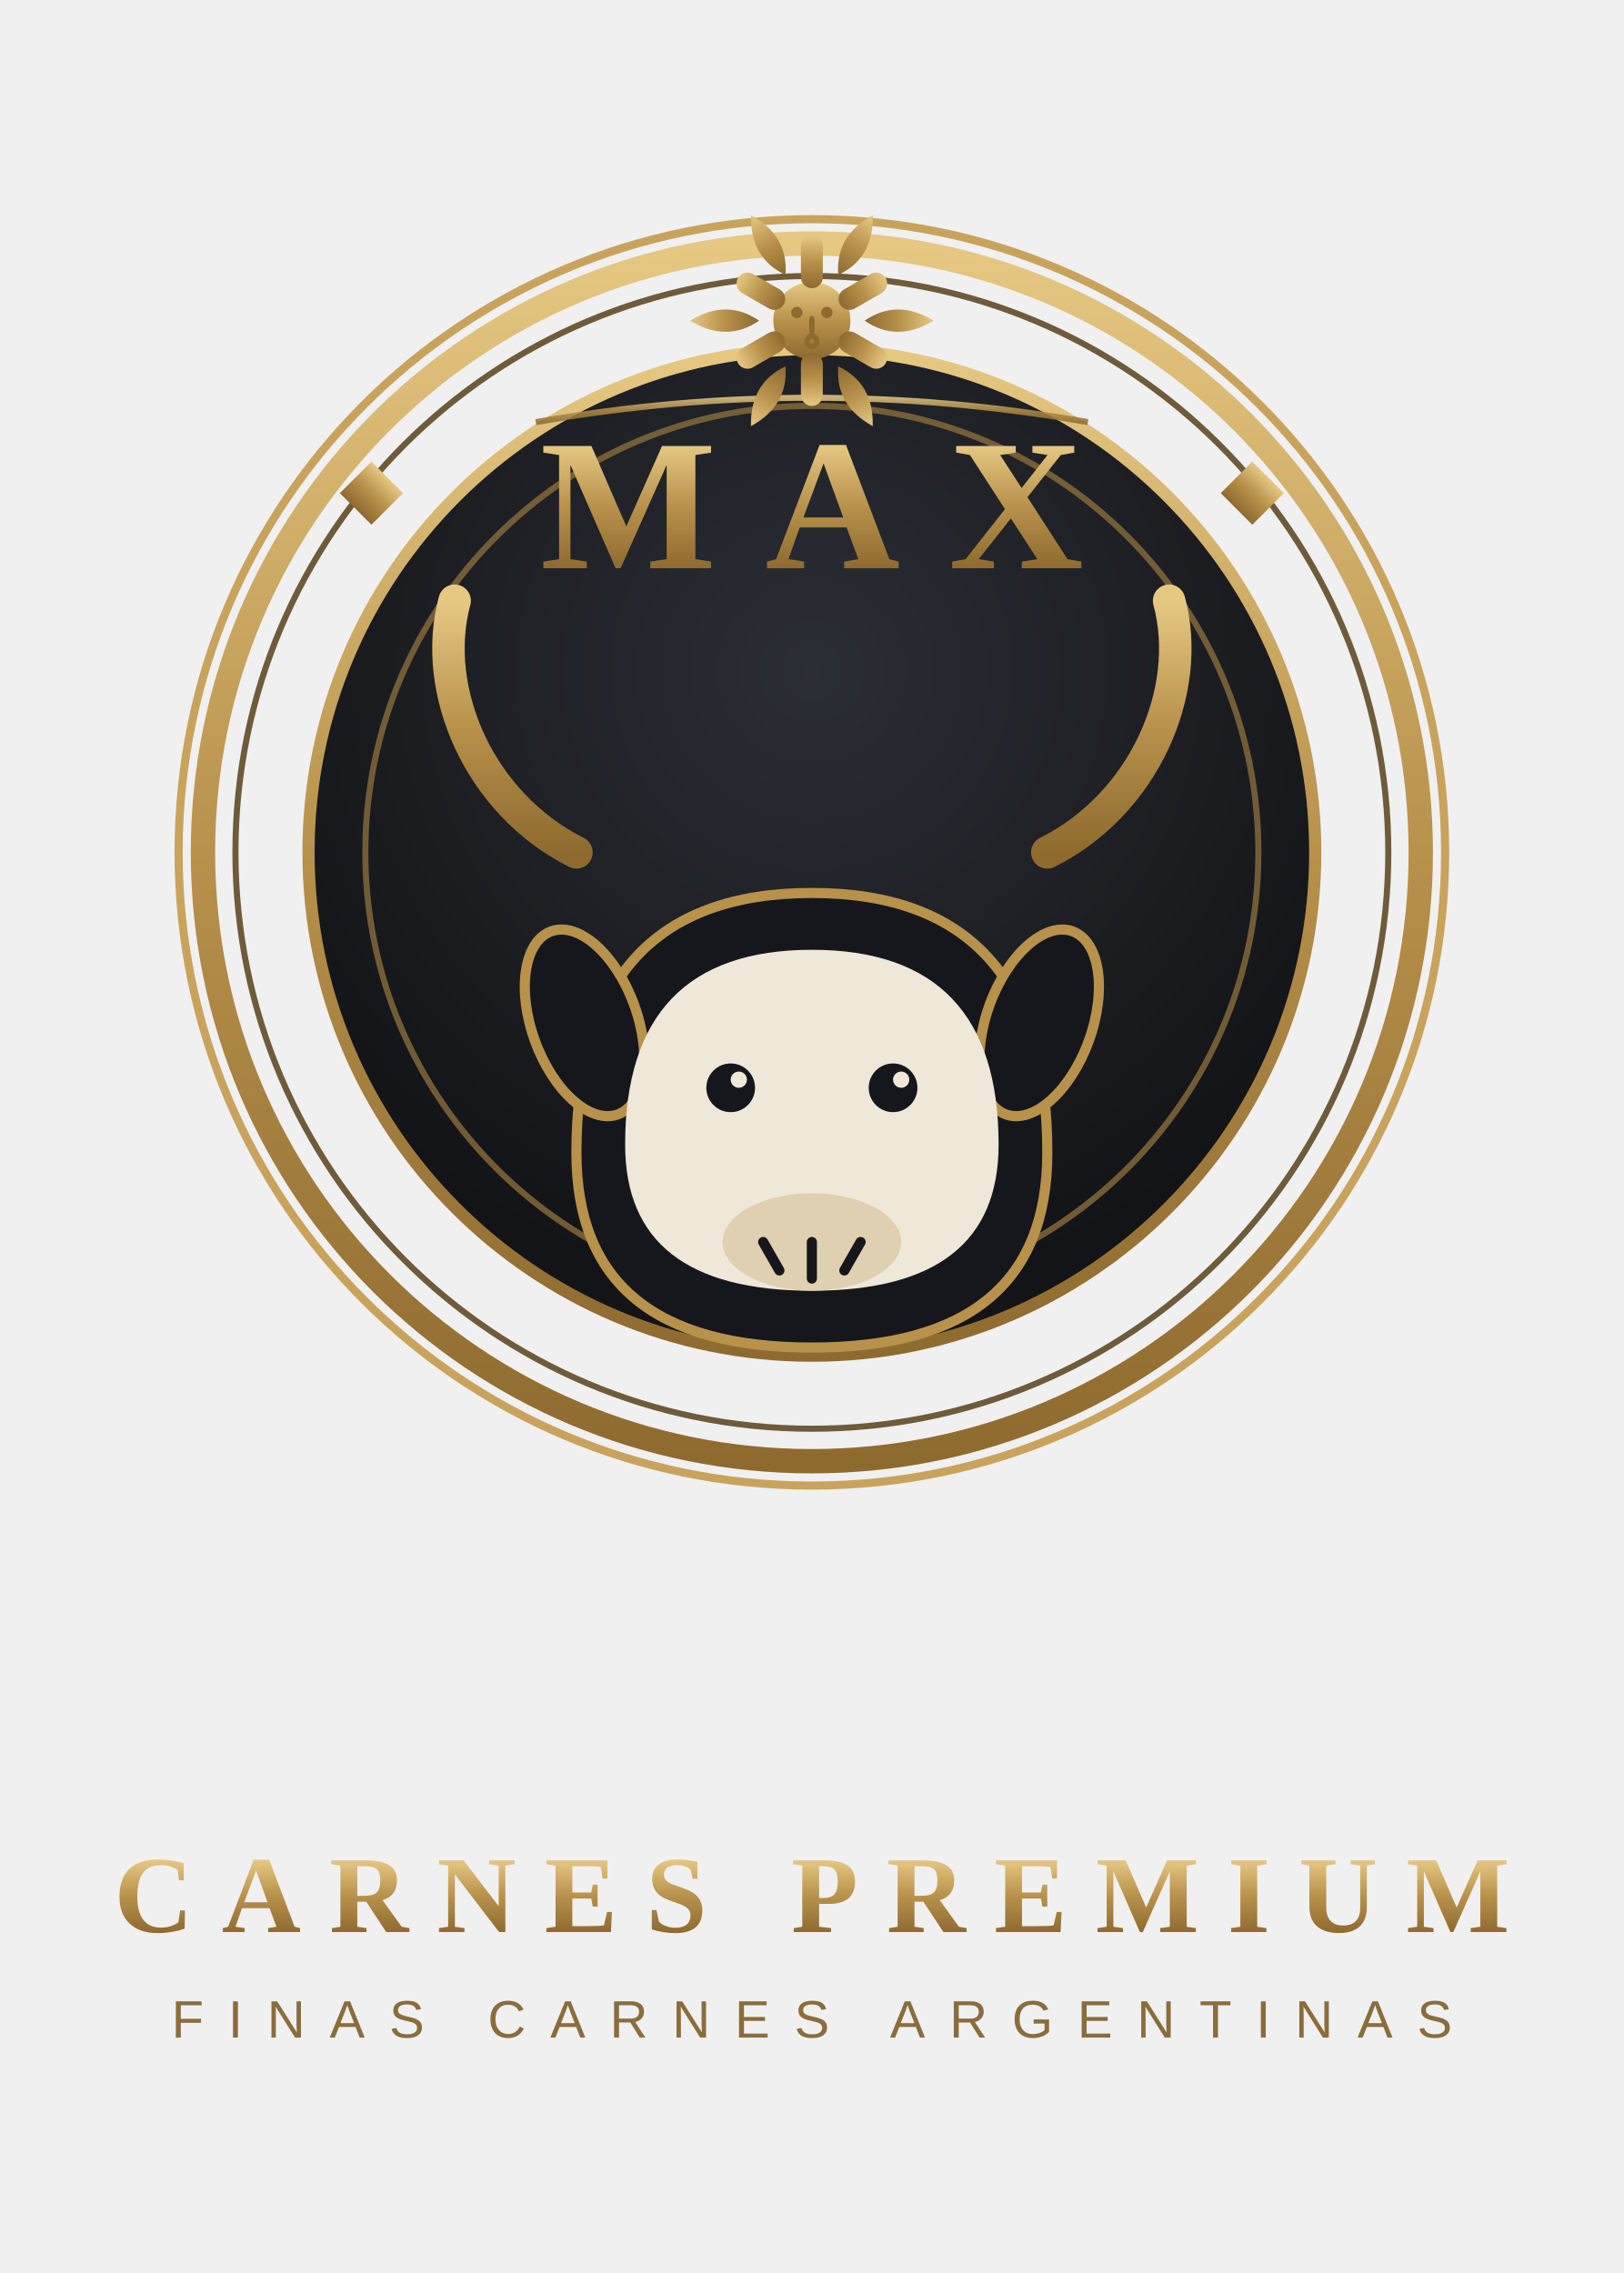
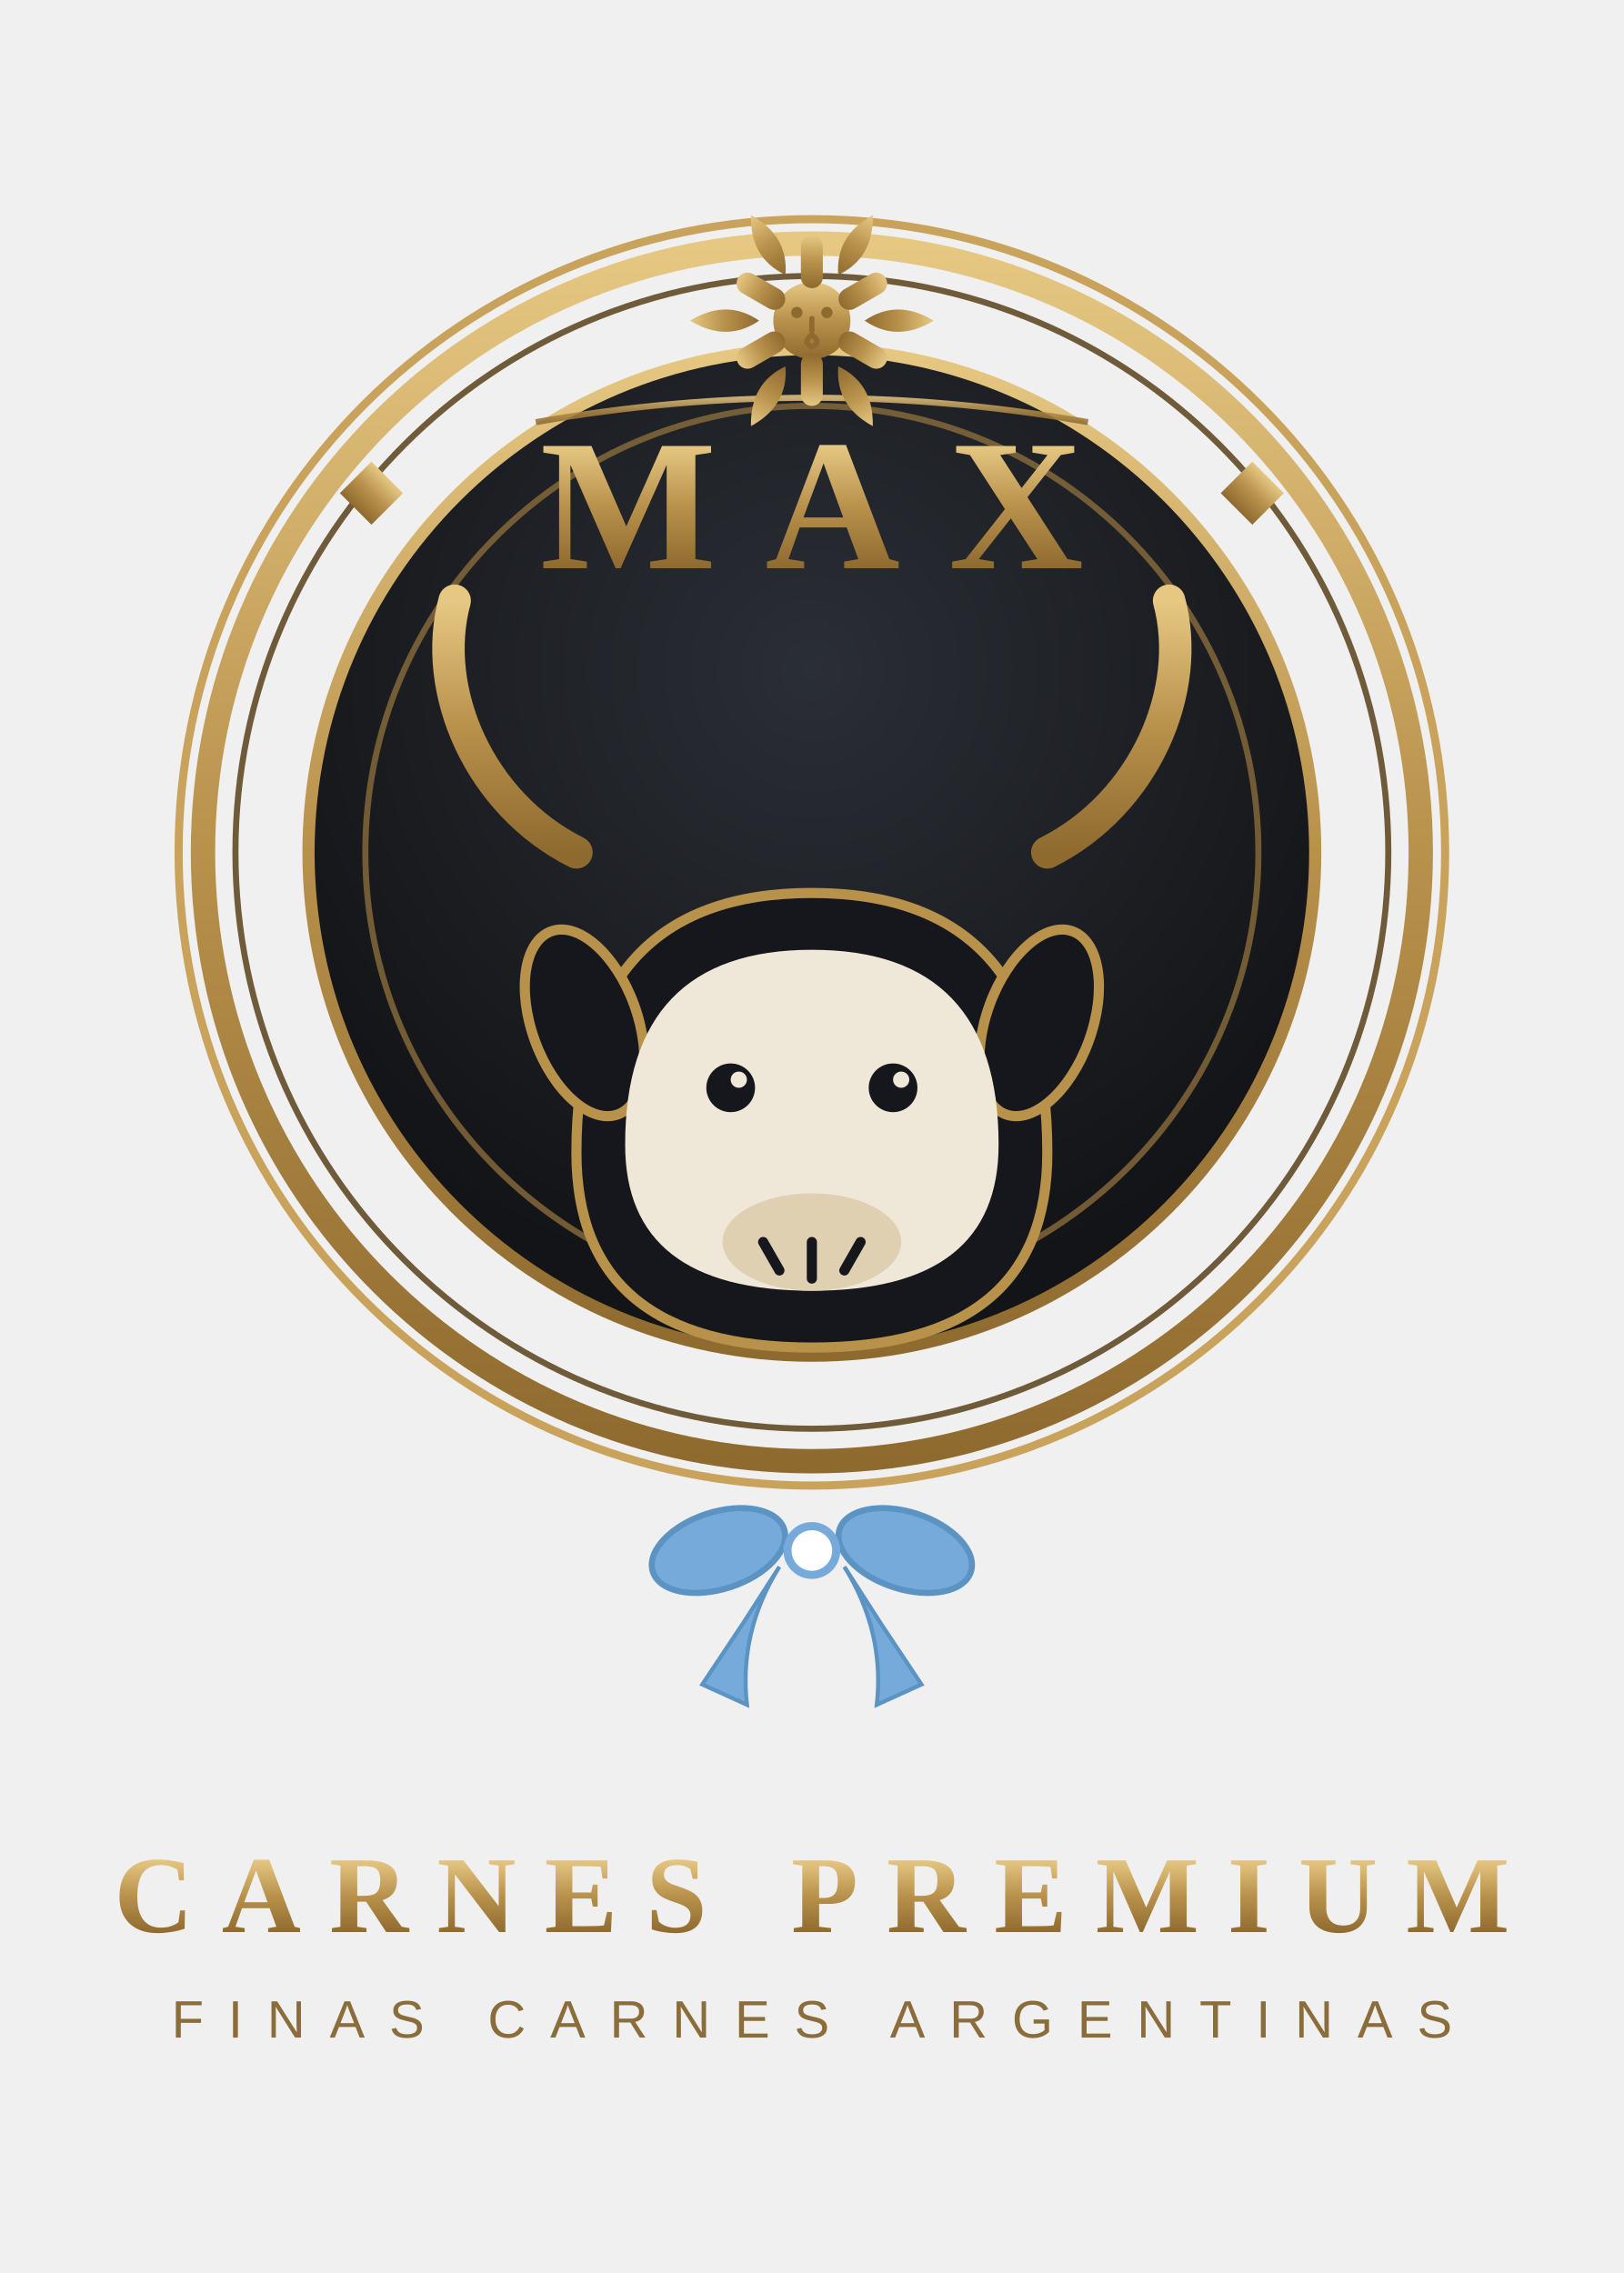
<svg xmlns="http://www.w3.org/2000/svg" viewBox="0 0 400 560" role="img" aria-labelledby="logoTitle logoDesc">
  <defs>
    <linearGradient id="gold" x1="0" y1="0" x2="0" y2="1">
      <stop offset="0" stop-color="#e6c883" />
      <stop offset="0.5" stop-color="#b8914b" />
      <stop offset="1" stop-color="#8f6a2f" />
    </linearGradient>
    <radialGradient id="sealDark" cx="0.5" cy="0.32" r="0.9">
      <stop offset="0" stop-color="#2a2e35" />
      <stop offset="0.65" stop-color="#141518" />
      <stop offset="1" stop-color="#0e0f12" />
    </radialGradient>
  </defs>
  <circle cx="200" cy="210" r="150" fill="none" stroke="url(#gold)" stroke-width="6" />
  <circle cx="200" cy="210" r="156" fill="none" stroke="#c9a35c" stroke-width="2" />
  <circle cx="200" cy="210" r="142" fill="none" stroke="#6f5b3a" stroke-width="1.5" />
  <circle cx="200" cy="210" r="124" fill="url(#sealDark)" stroke="url(#gold)" stroke-width="3" />
  <circle cx="200" cy="210" r="110" fill="none" stroke="#8a6d3b" stroke-width="1.5" opacity="0.8" />
  <path d="M 132 104 Q 200 92 268 104" fill="none" stroke="url(#gold)" stroke-width="1.5" opacity="0.85" />
  <text x="200" y="140" text-anchor="middle" font-family="Georgia, 'Times New Roman', serif" font-weight="bold" font-size="46" letter-spacing="12" fill="url(#gold)">MAX</text>
  <g fill="url(#gold)">
    <rect x="86" y="116" width="11" height="11" transform="rotate(45 91.5 121.5)" />
    <rect x="303" y="116" width="11" height="11" transform="rotate(45 308.5 121.5)" />
  </g>
  <g>
    <circle cx="200" cy="79" r="9.5" fill="url(#gold)" />
    <g fill="none" stroke="#8f6a2f" stroke-width="1.3" stroke-linecap="round">
      <circle cx="196.3" cy="77" r="1.4" fill="#8f6a2f" stroke="none" />
      <circle cx="203.7" cy="77" r="1.4" fill="#8f6a2f" stroke="none" />
      <path d="M 200 78.5 v 3" />
      <path d="M 200 82.5 q 2.5 1.8 0 3 q -2.5 -1.2 0 -3" />
    </g>
    <g fill="url(#gold)">
      <rect x="197.3" y="58" width="5.4" height="13" rx="2.7" />
      <rect x="197.3" y="58" width="5.4" height="13" rx="2.7" transform="rotate(60 200 79)" />
      <rect x="197.3" y="58" width="5.4" height="13" rx="2.7" transform="rotate(120 200 79)" />
      <rect x="197.3" y="58" width="5.4" height="13" rx="2.7" transform="rotate(180 200 79)" />
      <rect x="197.3" y="58" width="5.4" height="13" rx="2.7" transform="rotate(240 200 79)" />
      <rect x="197.3" y="58" width="5.4" height="13" rx="2.7" transform="rotate(300 200 79)" />
    </g>
    <g fill="url(#gold)">
      <path d="M 200 66 Q 194.5 58 200 49 Q 205.5 58 200 66 Z" transform="rotate(30 200 79)" />
      <path d="M 200 66 Q 194.5 58 200 49 Q 205.5 58 200 66 Z" transform="rotate(90 200 79)" />
      <path d="M 200 66 Q 194.5 58 200 49 Q 205.5 58 200 66 Z" transform="rotate(150 200 79)" />
      <path d="M 200 66 Q 194.5 58 200 49 Q 205.5 58 200 66 Z" transform="rotate(210 200 79)" />
      <path d="M 200 66 Q 194.5 58 200 49 Q 205.5 58 200 66 Z" transform="rotate(270 200 79)" />
      <path d="M 200 66 Q 194.5 58 200 49 Q 205.5 58 200 66 Z" transform="rotate(330 200 79)" />
    </g>
  </g>
  <g fill="none" stroke="url(#gold)" stroke-width="8" stroke-linecap="round">
    <path d="M 142 210 C 118 198 106 170 112 148" />
    <path d="M 258 210 C 282 198 294 170 288 148" />
  </g>
  <path d="M 142 284 Q 142 220 200 220 Q 258 220 258 284 Q 258 332 200 332 Q 142 332 142 284 Z" fill="#15171c" stroke="#b8914b" stroke-width="2.5" />
  <ellipse cx="144" cy="252" rx="13" ry="24" fill="#15171c" stroke="#b8914b" stroke-width="2.5" transform="rotate(-20 144 252)" />
  <ellipse cx="256" cy="252" rx="13" ry="24" fill="#15171c" stroke="#b8914b" stroke-width="2.5" transform="rotate(20 256 252)" />
  <path d="M 154 282 Q 154 234 200 234 Q 246 234 246 282 Q 246 318 200 318 Q 154 318 154 282 Z" fill="#efe8d8" />
  <circle cx="180" cy="268" r="6" fill="#15171c" />
  <circle cx="220" cy="268" r="6" fill="#15171c" />
  <circle cx="182" cy="266" r="2" fill="#efe8d8" />
  <circle cx="222" cy="266" r="2" fill="#efe8d8" />
  <ellipse cx="200" cy="306" rx="22" ry="12" fill="#ded0b0" />
  <path d="M 188 306 l 4 7" fill="none" stroke="#15171c" stroke-width="2.5" stroke-linecap="round" />
  <path d="M 212 306 l -4 7" fill="none" stroke="#15171c" stroke-width="2.5" stroke-linecap="round" />
  <path d="M 200 306 v 9" fill="none" stroke="#15171c" stroke-width="2.5" stroke-linecap="round" />
+   <g>
+     <ellipse cx="177" cy="382" rx="17" ry="9.5" fill="#75aadb" stroke="#5b93c2" stroke-width="1.5" transform="rotate(-18 177 382)" />
+     <ellipse cx="223" cy="382" rx="17" ry="9.5" fill="#75aadb" stroke="#5b93c2" stroke-width="1.5" transform="rotate(18 223 382)" />
+     <circle cx="200" cy="382" r="6" fill="#ffffff" stroke="#75aadb" stroke-width="2" />
+     <path d="M 192 386 Q 182 402 184 420 L 173 415 L 183 400 Z" fill="#75aadb" stroke="#5b93c2" stroke-width="1" />
+     <path d="M 208 386 Q 218 402 216 420 L 227 415 L 217 400 Z" fill="#75aadb" stroke="#5b93c2" stroke-width="1" />
+   </g>
  <line x1="96" y1="452" x2="304" y2="452" stroke="url(#gold)" stroke-width="2" />
  <text x="200" y="476" text-anchor="middle" font-family="Georgia, 'Times New Roman', serif" font-weight="bold" font-size="27" letter-spacing="7" fill="url(#gold)">CARNES PREMIUM</text>
  <text x="200" y="502" text-anchor="middle" font-family="Verdana, Arial, sans-serif" font-size="13" letter-spacing="6" fill="#8a6d3b">FINAS CARNES ARGENTINAS</text>
</svg>
